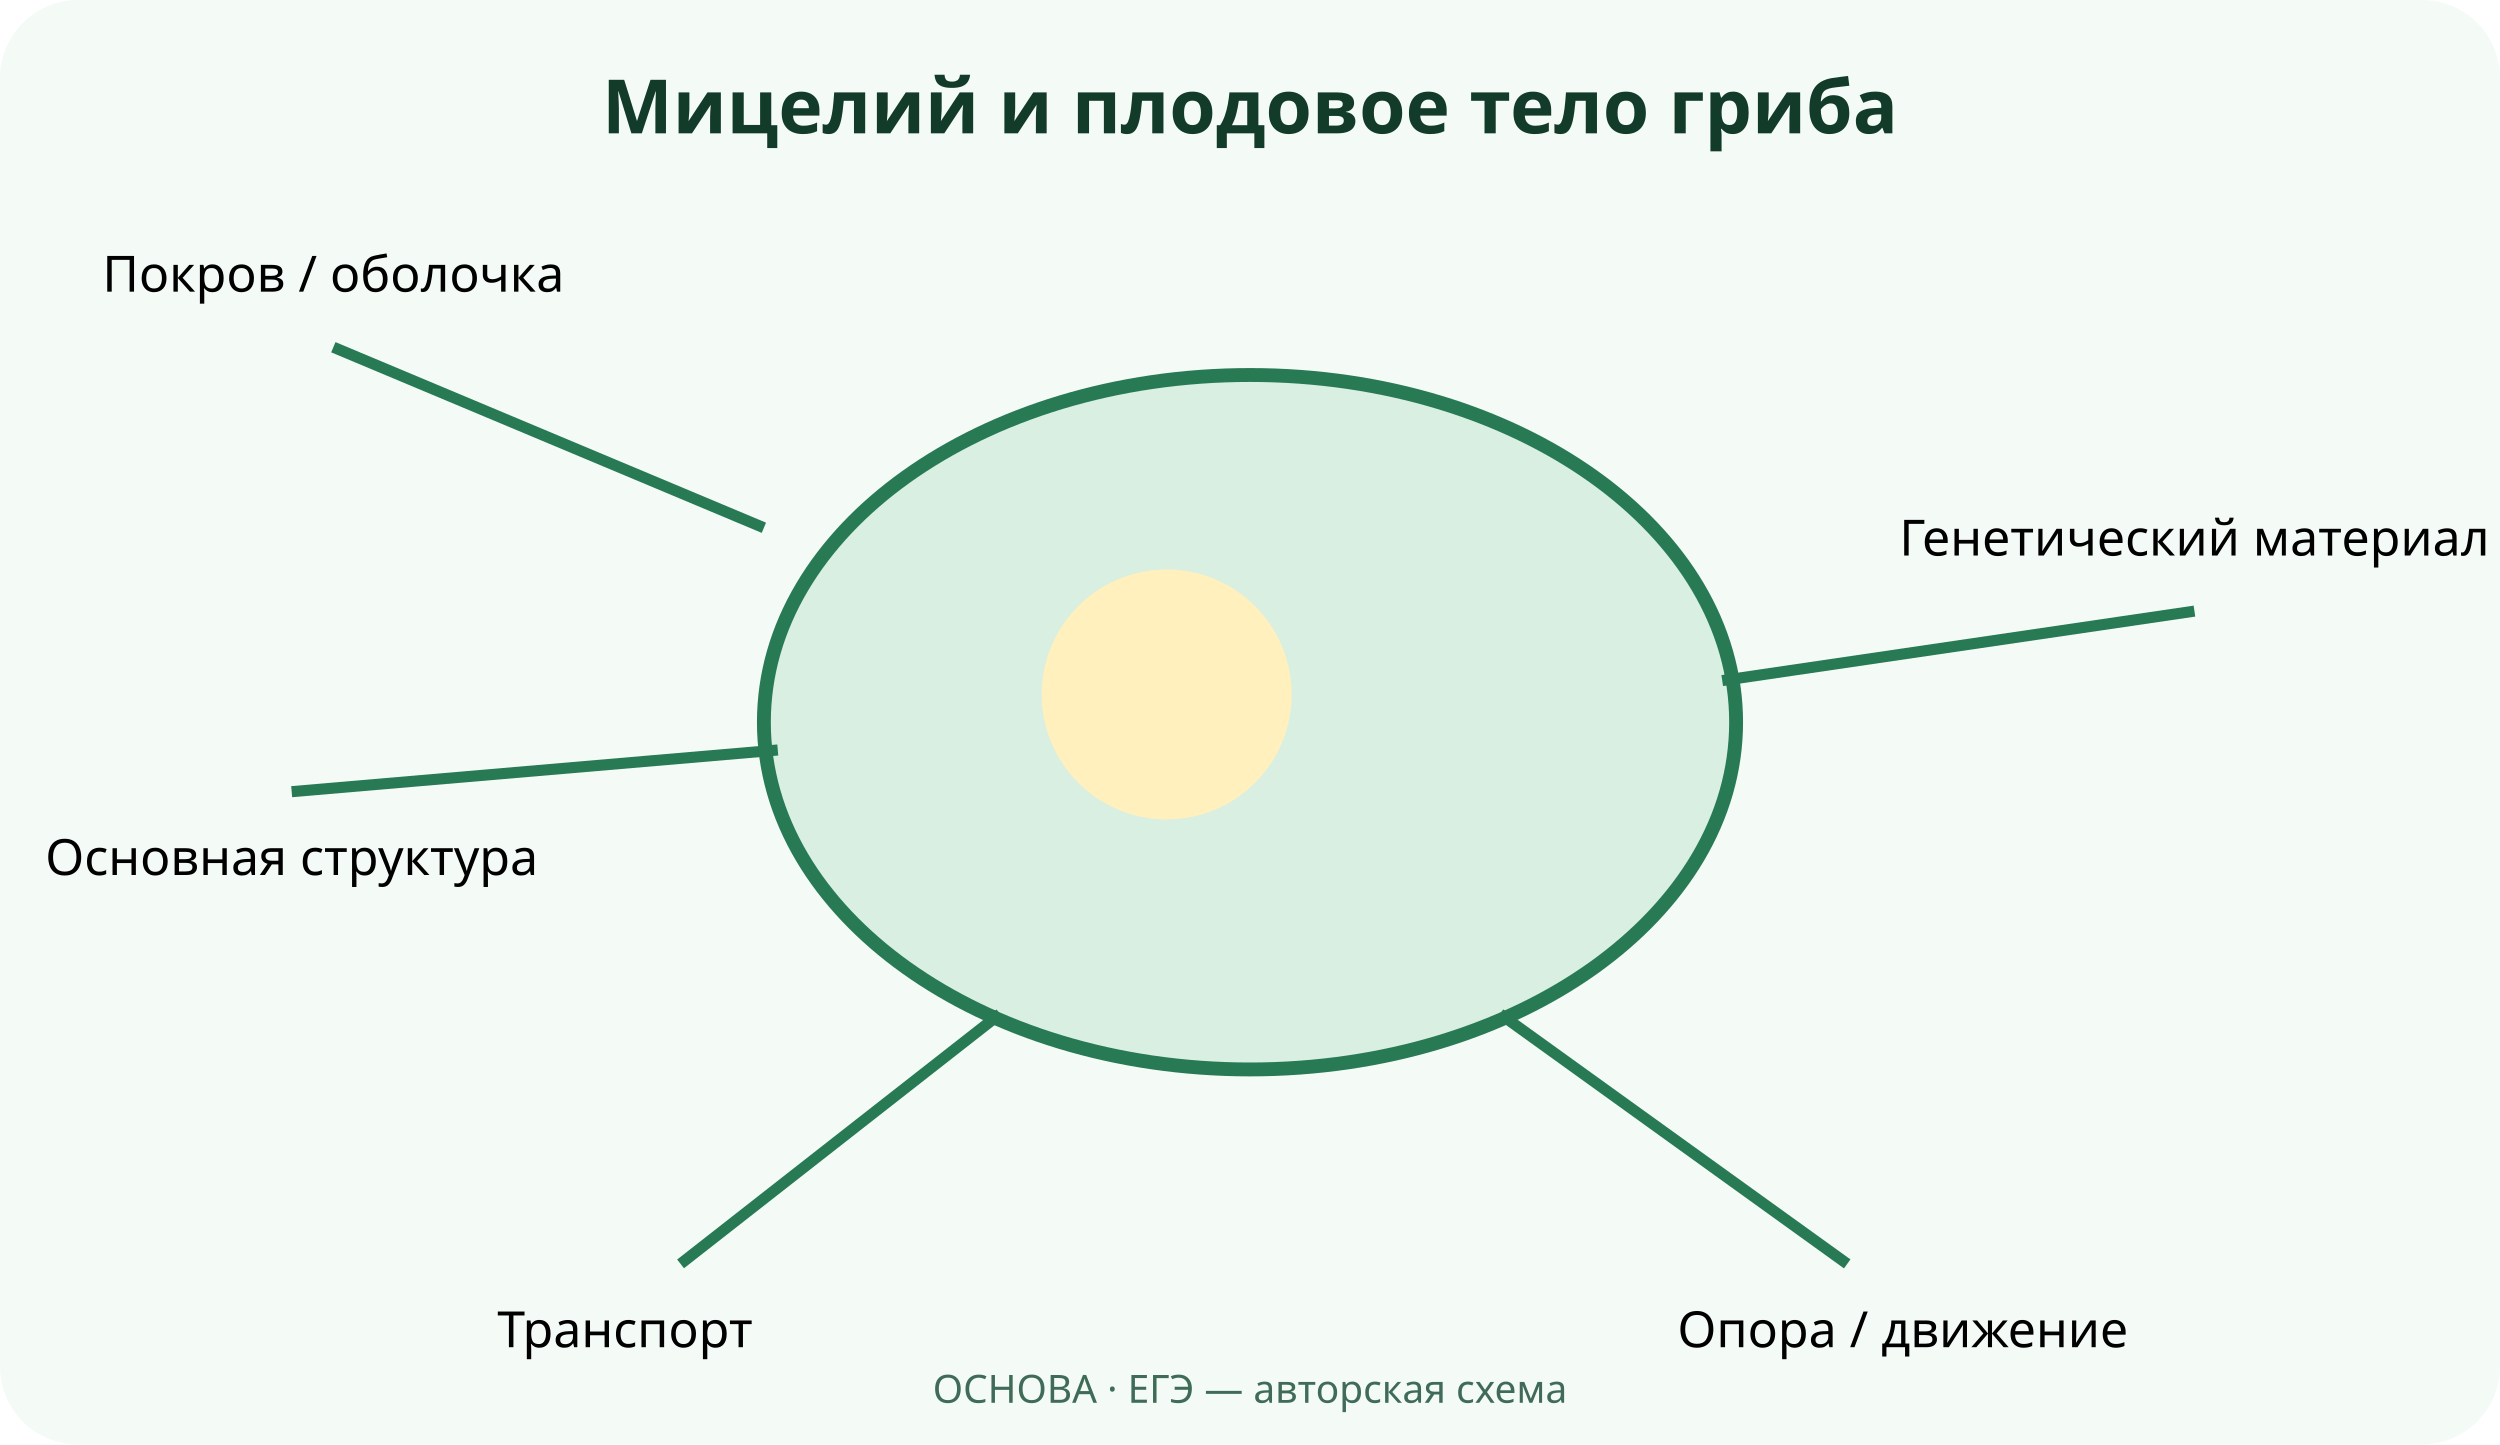
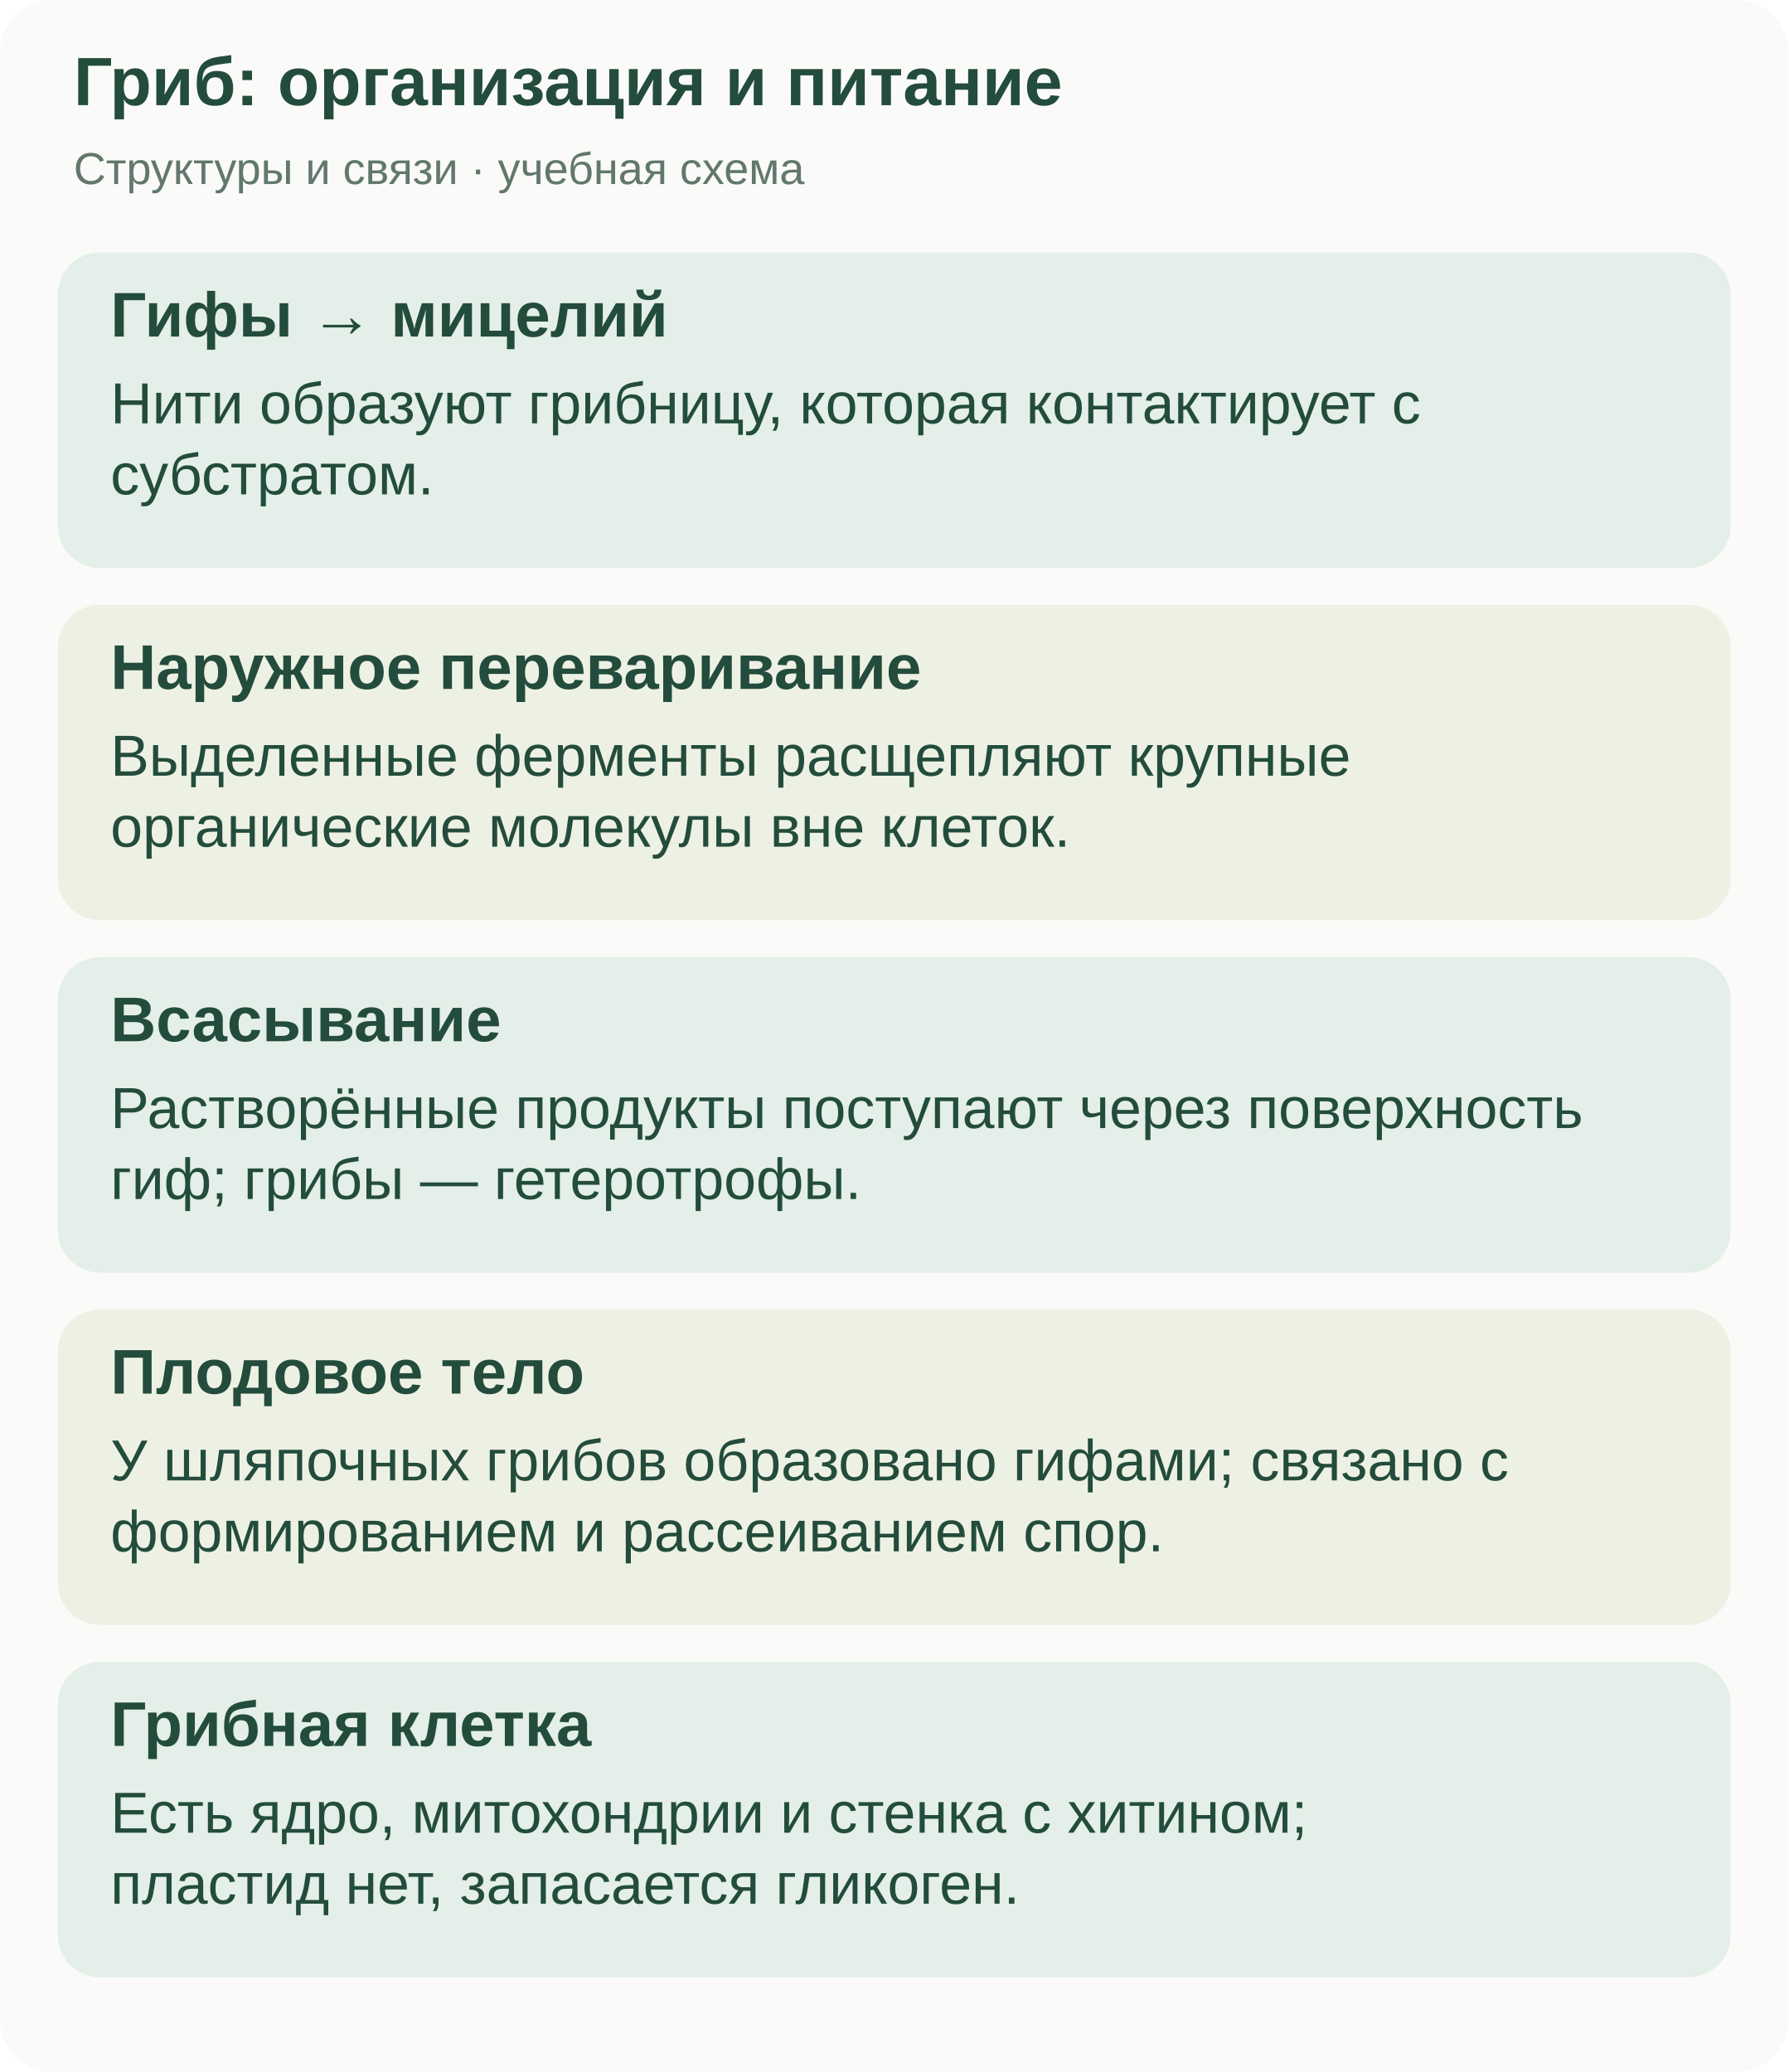
- <svg xmlns="http://www.w3.org/2000/svg" viewBox="0 0 900 520" role="img" aria-labelledby="t d">
-   <rect width="900" height="520" rx="28" fill="#f4fbf7" />
-   <text x="450" y="48" text-anchor="middle" font-family="sans-serif" font-size="27" font-weight="700" fill="#123b2a">Мицелий и плодовое тело гриба</text>
-   <g font-family="sans-serif" font-size="18" text-anchor="middle">
-     <ellipse cx="450" cy="260" rx="175" ry="125" fill="#d8efe1" stroke="#287a54" stroke-width="5" />
-     <circle cx="420" cy="250" r="45" fill="#fff0bd" />
-     <path d="M275 190L120 125M280 270L105 285M360 365L245 455M540 365L665 455M620 245L790 220" stroke="#287a54" stroke-width="4" />
-     <text x="120" y="105">Покров / оболочка</text>
-     <text x="105" y="315">Основная структура</text>
-     <text x="225" y="485">Транспорт</text>
-     <text x="685" y="485">Опора / движение</text>
-     <text x="790" y="200">Генетический материал</text>
+ <svg xmlns="http://www.w3.org/2000/svg" viewBox="0 0 680 788" role="img" aria-labelledby="t d">
+   <rect width="680" height="788" rx="20" fill="#fafbf8" />
+   <g font-family="Arial,sans-serif" fill="#234c3c">
+     <text x="28" y="40" font-size="26" font-weight="700">Гриб: организация и питание</text>
+     <text x="28" y="70" font-size="17" fill="#62776d">Структуры и связи · учебная схема</text>
+     <rect x="22" y="96" width="636" height="120" rx="16" fill="#e3efe8" />
+     <text x="42" y="128" font-size="24" font-weight="700">Гифы → мицелий</text>
+     <text x="42" y="161" font-size="22">Нити образуют грибницу, которая контактирует с</text>
+     <text x="42" y="188" font-size="22">субстратом.</text>
+     <rect x="22" y="230" width="636" height="120" rx="16" fill="#edf1e3" />
+     <text x="42" y="262" font-size="24" font-weight="700">Наружное переваривание</text>
+     <text x="42" y="295" font-size="22">Выделенные ферменты расщепляют крупные</text>
+     <text x="42" y="322" font-size="22">органические молекулы вне клеток.</text>
+     <rect x="22" y="364" width="636" height="120" rx="16" fill="#e3efe8" />
+     <text x="42" y="396" font-size="24" font-weight="700">Всасывание</text>
+     <text x="42" y="429" font-size="22">Растворённые продукты поступают через поверхность</text>
+     <text x="42" y="456" font-size="22">гиф; грибы — гетеротрофы.</text>
+     <rect x="22" y="498" width="636" height="120" rx="16" fill="#edf1e3" />
+     <text x="42" y="530" font-size="24" font-weight="700">Плодовое тело</text>
+     <text x="42" y="563" font-size="22">У шляпочных грибов образовано гифами; связано с</text>
+     <text x="42" y="590" font-size="22">формированием и рассеиванием спор.</text>
+     <rect x="22" y="632" width="636" height="120" rx="16" fill="#e3efe8" />
+     <text x="42" y="664" font-size="24" font-weight="700">Грибная клетка</text>
+     <text x="42" y="697" font-size="22">Есть ядро, митохондрии и стенка с хитином;</text>
+     <text x="42" y="724" font-size="22">пластид нет, запасается гликоген.</text>
  </g>
-   <defs>
-     <marker id="a" markerWidth="10" markerHeight="10" refX="9" refY="3" orient="auto">
-       <path d="M0 0L10 3L0 6Z" fill="#287a54" />
-     </marker>
-   </defs>
-   <text x="450" y="505" text-anchor="middle" font-family="sans-serif" font-size="14" fill="#406b58">ОСНОВА · ЕГЭ — авторская схема</text>
</svg>
